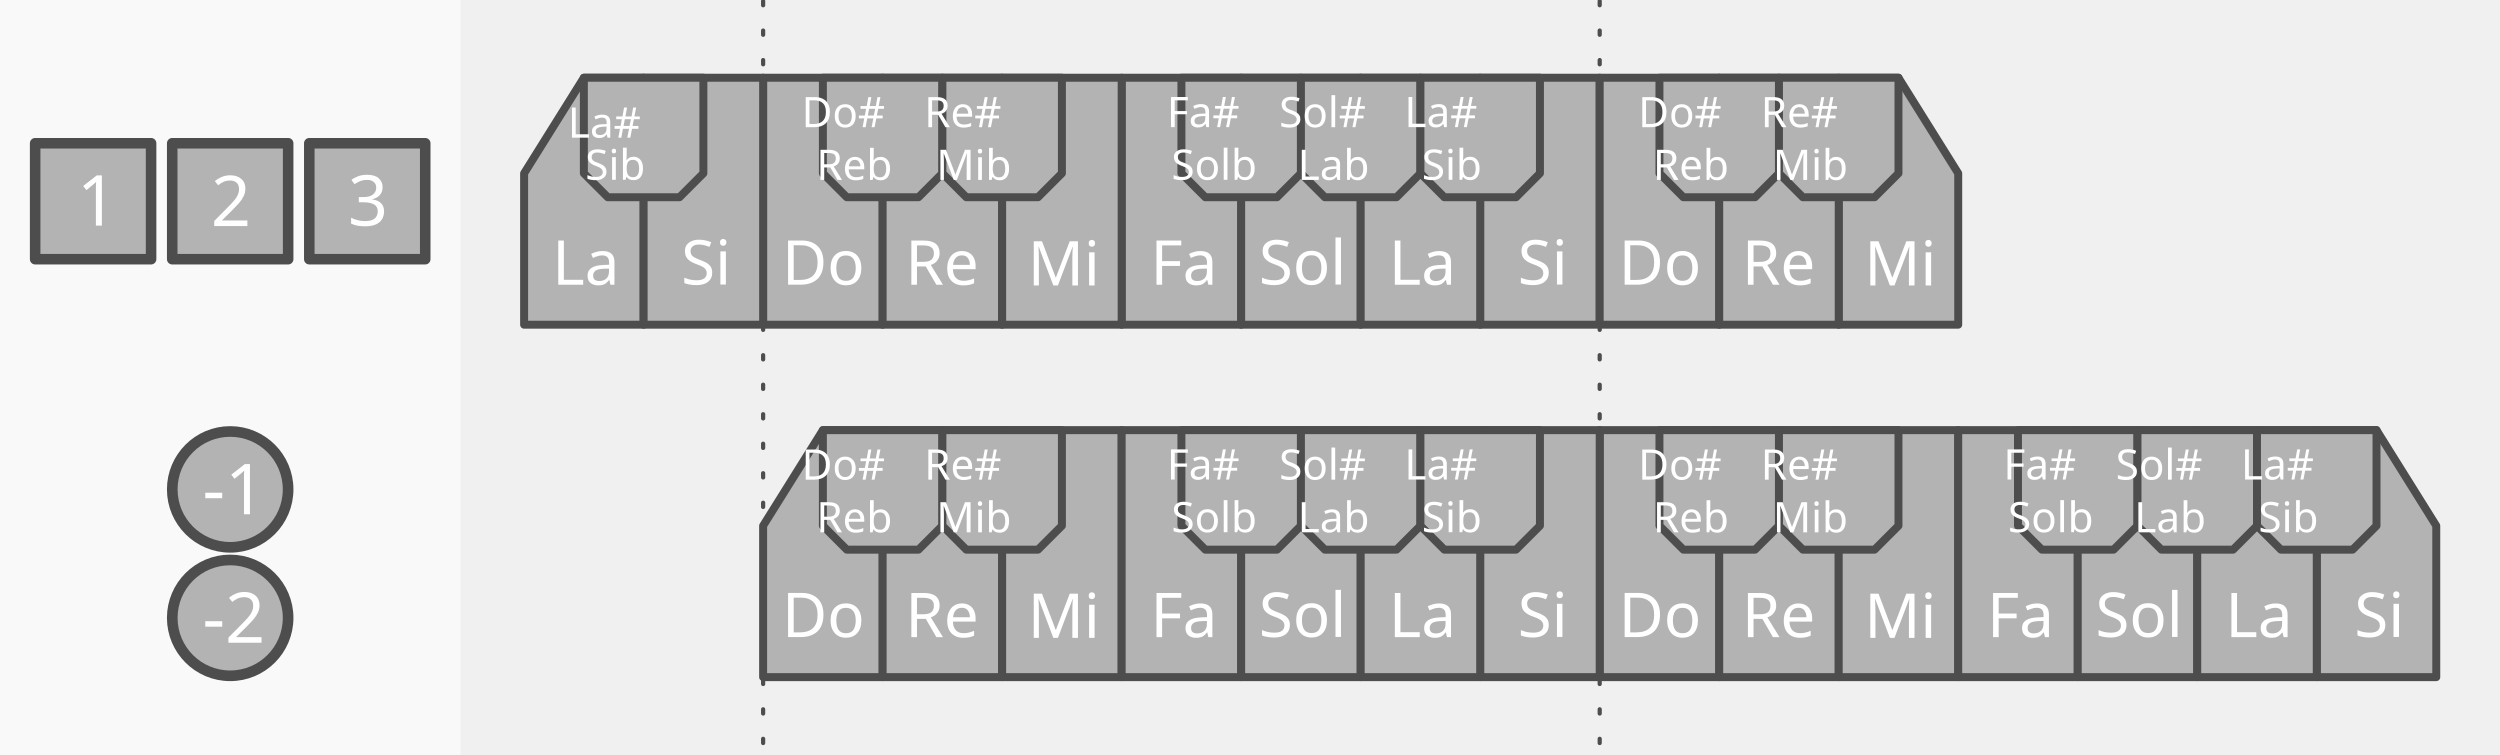
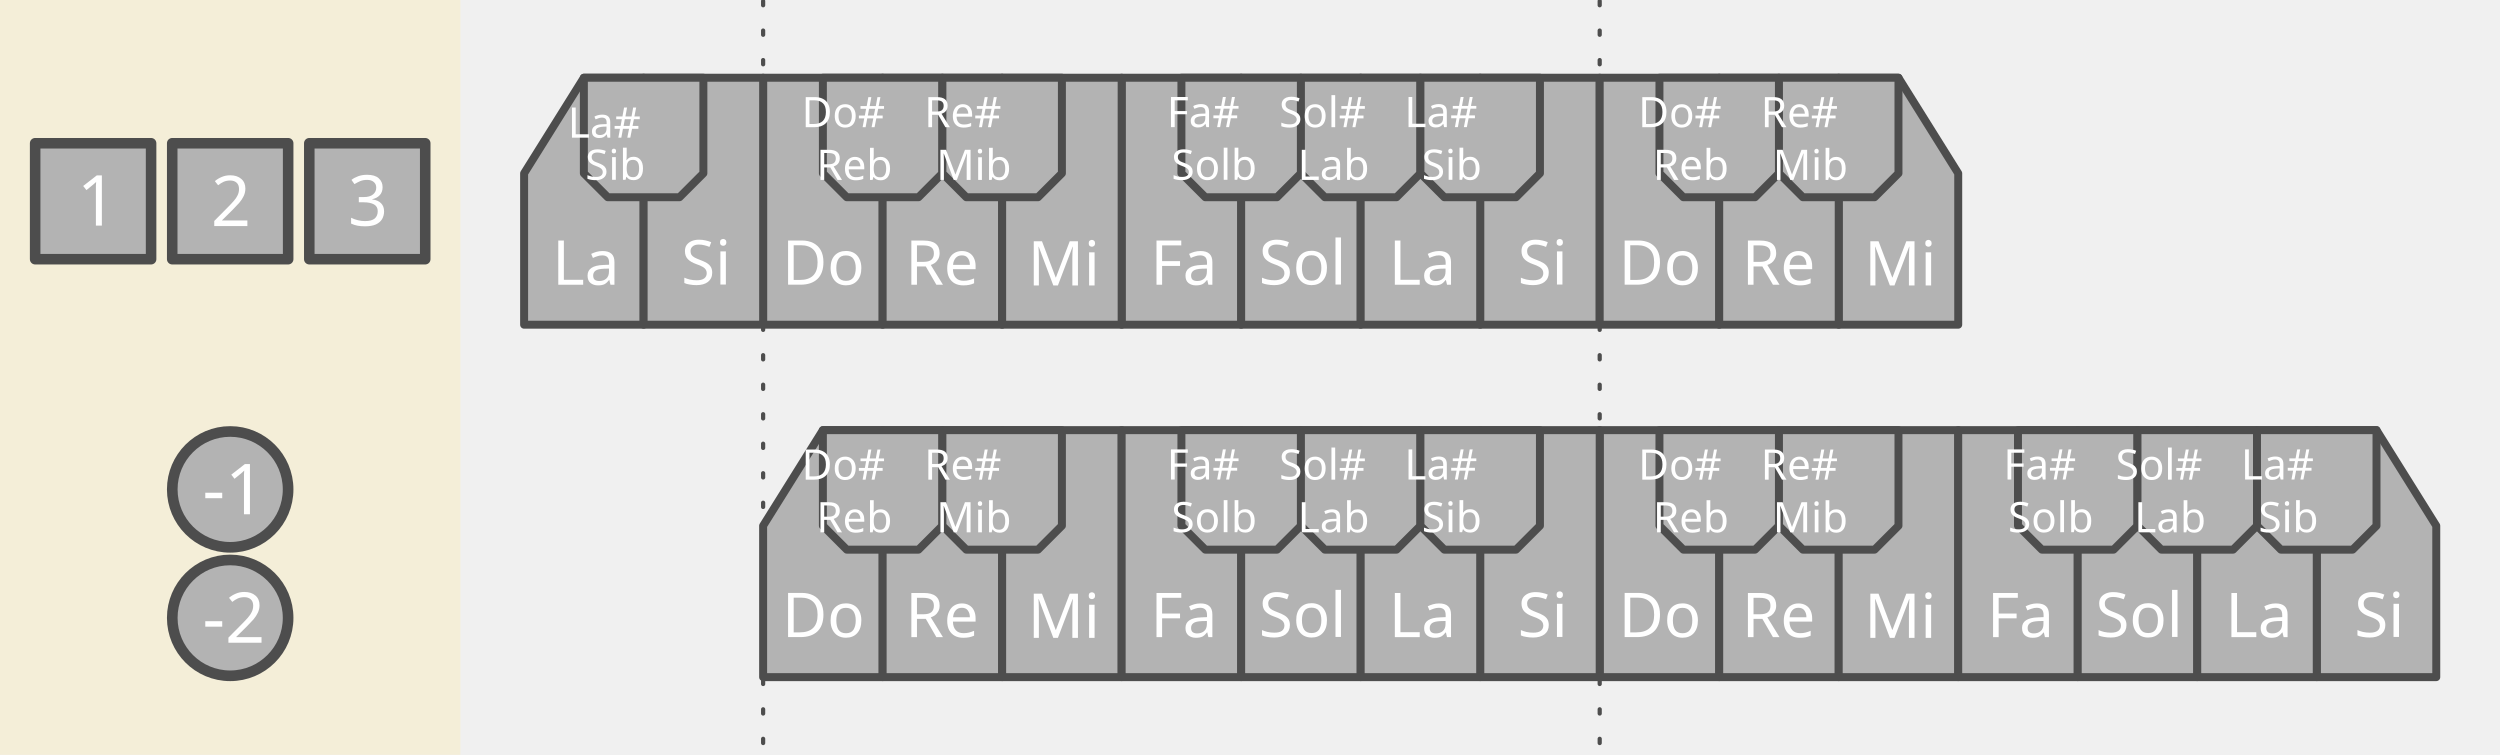
<svg xmlns="http://www.w3.org/2000/svg" width="313.783mm" height="94.744mm" viewBox="0 0 313.783 94.744" version="1.1" id="svg1" xml:space="preserve">
  <defs id="defs1">
    <rect x="230.551" y="-59.234" width="83.15" height="59.234" id="rect100" />
    <rect x="1002.449" y="442.586" width="858.827" height="111.035" id="rect101" />
    <rect x="230.551" y="-59.234" width="83.15" height="59.234" id="rect100-3" />
  </defs>
  <g id="layer1" transform="translate(53.57477,-26.64054)">
    <rect style="fill:#b3b3b3;fill-opacity:1;stroke:#4d4d4d;stroke-width:1;stroke-linecap:round;stroke-linejoin:round;stroke-dasharray:none" id="tab_s9" width="15" height="31" x="132.208" y="36.396" />
    <rect style="fill:#b3b3b3;fill-opacity:1;stroke:#4d4d4d;stroke-width:1;stroke-linecap:round;stroke-linejoin:round;stroke-dasharray:none" id="tab_s6" width="15" height="31" x="87.208" y="36.396" />
    <rect style="fill:#b3b3b3;fill-opacity:1;stroke:#4d4d4d;stroke-width:1;stroke-linecap:round;stroke-linejoin:round;stroke-dasharray:none" id="tab_s7" width="15" height="31" x="102.208" y="36.396" />
    <rect style="fill:#b3b3b3;fill-opacity:1;stroke:#4d4d4d;stroke-width:1;stroke-linecap:round;stroke-linejoin:round;stroke-dasharray:none" id="tab_s8" width="15" height="31" x="117.208" y="36.396" />
    <path style="fill:#b3b3b3;fill-opacity:1;stroke:#4d4d4d;stroke-width:1;stroke-linecap:round;stroke-linejoin:round;stroke-dasharray:none" d="m 94.708,36.396 v 12 l 3,3 h 9 l 3,-3 V 36.396 Z" id="tab_s6_5" />
    <path style="fill:#b3b3b3;fill-opacity:1;stroke:#4d4d4d;stroke-width:1;stroke-linecap:round;stroke-linejoin:round;stroke-dasharray:none" d="m 109.708,36.396 v 12 l 3,3 h 9 l 3,-3 V 36.396 Z" id="tab_s7_5" />
    <path style="fill:#b3b3b3;fill-opacity:1;stroke:#4d4d4d;stroke-width:1;stroke-linecap:round;stroke-linejoin:round;stroke-dasharray:none" d="m 124.708,36.396 v 12 l 3,3 h 9 l 3,-3 V 36.396 Z" id="tab_s8_5" />
-     <rect style="fill:#f9f9f9;stroke-width:1.323;stroke-linecap:round;stroke-linejoin:round" id="rect1" width="57.783" height="94.744" x="-53.575" y="26.641" />
+     <rect style="fill:#f4eed8;stroke-width:1.323;stroke-linecap:round;stroke-linejoin:round;fill-opacity:1" id="rect1" width="57.783" height="94.744" x="-53.575" y="26.641" />
    <rect style="fill:#b3b3b3;fill-opacity:1;stroke:#4d4d4d;stroke-width:1;stroke-linecap:round;stroke-linejoin:round;stroke-dasharray:none" id="tab_s3" width="15" height="31" x="42.208" y="36.396" />
    <rect style="fill:#b3b3b3;fill-opacity:1;stroke:#4d4d4d;stroke-width:1;stroke-linecap:round;stroke-linejoin:round;stroke-dasharray:none" id="tab_s4" width="15" height="31" x="57.208" y="36.396" />
    <rect style="fill:#b3b3b3;fill-opacity:1;stroke:#4d4d4d;stroke-width:1;stroke-linecap:round;stroke-linejoin:round;stroke-dasharray:none" id="tab_s5" width="15" height="31" x="72.208" y="36.396" />
    <path style="fill:#b3b3b3;fill-opacity:1;stroke:#4d4d4d;stroke-width:1;stroke-linecap:round;stroke-linejoin:round;stroke-dasharray:none" d="m 49.708,36.396 v 12 l 3,3 h 9 l 3,-3 V 36.396 Z" id="tab_s3_5" />
    <path style="fill:#b3b3b3;fill-opacity:1;stroke:#4d4d4d;stroke-width:1;stroke-linecap:round;stroke-linejoin:round;stroke-dasharray:none" d="m 64.708,36.396 v 12 l 3,3 h 9 l 3,-3 V 36.396 Z" id="tab_s4_5" />
    <path id="tab_s12" style="fill:#b3b3b3;stroke:#4d4d4d;stroke-linecap:round;stroke-linejoin:round" d="m 192.208,48.396 -7.5,-12 h -7.5 v 31 h 15 z" />
    <path id="tab_s1" style="fill:#b3b3b3;stroke:#4d4d4d;stroke-linecap:round;stroke-linejoin:round" d="m 12.208,48.396 7.5,-12 h 7.5 V 67.396 H 12.208 Z" />
    <rect style="fill:#b3b3b3;fill-opacity:1;stroke:#4d4d4d;stroke-width:1;stroke-linecap:round;stroke-linejoin:round;stroke-dasharray:none" id="tab_s2" width="15" height="31" x="27.208" y="36.396" />
    <path style="fill:#b3b3b3;fill-opacity:1;stroke:#4d4d4d;stroke-width:1;stroke-linecap:round;stroke-linejoin:round;stroke-dasharray:none" d="m 19.708,36.396 v 12 l 3,3 h 9 l 3,-3 V 36.396 Z" id="tab_s1_5" />
    <rect style="fill:#b3b3b3;fill-opacity:1;stroke:#4d4d4d;stroke-width:1;stroke-linecap:round;stroke-linejoin:round;stroke-dasharray:none" id="tab_s10" width="15" height="31" x="147.208" y="36.396" />
    <rect style="fill:#b3b3b3;fill-opacity:1;stroke:#4d4d4d;stroke-width:1;stroke-linecap:round;stroke-linejoin:round;stroke-dasharray:none" id="tab_s11" width="15" height="31" x="162.208" y="36.396" />
    <path style="fill:#b3b3b3;fill-opacity:1;stroke:#4d4d4d;stroke-width:1;stroke-linecap:round;stroke-linejoin:round;stroke-dasharray:none" d="m 154.708,36.396 v 12 l 3,3 h 9 l 3,-3 V 36.396 Z" id="tab_s10_5" />
    <path style="fill:#b3b3b3;fill-opacity:1;stroke:#4d4d4d;stroke-width:1;stroke-linecap:round;stroke-linejoin:round;stroke-dasharray:none" d="m 169.708,36.396 v 12 l 3,3 h 9 l 3,-3 V 36.396 Z" id="tab_s11_5" />
    <path id="tab_x3" style="fill:#b3b3b3;stroke:#4d4d4d;stroke-linecap:round;stroke-linejoin:round" d="M 42.208,92.629 49.708,80.629 h 7.5 V 111.629 H 42.208 Z" />
    <rect style="fill:#b3b3b3;fill-opacity:1;stroke:#4d4d4d;stroke-width:1;stroke-linecap:round;stroke-linejoin:round;stroke-dasharray:none" id="tab_x4" width="15" height="31" x="57.208" y="80.629" />
    <rect style="fill:#b3b3b3;fill-opacity:1;stroke:#4d4d4d;stroke-width:1;stroke-linecap:round;stroke-linejoin:round;stroke-dasharray:none" id="tab_x5" width="15" height="31" x="72.208" y="80.629" />
    <path style="fill:#b3b3b3;fill-opacity:1;stroke:#4d4d4d;stroke-width:1;stroke-linecap:round;stroke-linejoin:round;stroke-dasharray:none" d="m 49.708,80.629 v 12 l 3,3 h 9 l 3,-3 V 80.629 Z" id="tab_x3_5" />
    <path style="fill:#b3b3b3;fill-opacity:1;stroke:#4d4d4d;stroke-width:1;stroke-linecap:round;stroke-linejoin:round;stroke-dasharray:none" d="m 64.708,80.629 v 12 l 3,3 h 9 l 3,-3 V 80.629 Z" id="tab_x4_5" />
    <path id="tab_x16" style="fill:#b3b3b3;stroke:#4d4d4d;stroke-linecap:round;stroke-linejoin:round" d="m 252.208,92.629 -7.5,-12 h -7.5 v 31 h 15 z" />
    <rect style="fill:#b3b3b3;fill-opacity:1;stroke:#4d4d4d;stroke-width:1;stroke-linecap:round;stroke-linejoin:round;stroke-dasharray:none" id="tab_x10" width="15" height="31" x="147.208" y="80.629" />
    <rect style="fill:#b3b3b3;fill-opacity:1;stroke:#4d4d4d;stroke-width:1;stroke-linecap:round;stroke-linejoin:round;stroke-dasharray:none" id="tab_x11" width="15" height="31" x="162.208" y="80.629" />
    <path style="fill:#b3b3b3;fill-opacity:1;stroke:#4d4d4d;stroke-width:1;stroke-linecap:round;stroke-linejoin:round;stroke-dasharray:none" d="m 154.708,80.629 v 12 l 3,3 h 9 l 3,-3 V 80.629 Z" id="tab_x10_5" />
    <rect style="fill:#b3b3b3;fill-opacity:1;stroke:#4d4d4d;stroke-width:1;stroke-linecap:round;stroke-linejoin:round;stroke-dasharray:none" id="tab_x9" width="15" height="31" x="132.208" y="80.629" />
    <rect style="fill:#b3b3b3;fill-opacity:1;stroke:#4d4d4d;stroke-width:1;stroke-linecap:round;stroke-linejoin:round;stroke-dasharray:none" id="tab_x6" width="15" height="31" x="87.208" y="80.629" />
    <rect style="fill:#b3b3b3;fill-opacity:1;stroke:#4d4d4d;stroke-width:1;stroke-linecap:round;stroke-linejoin:round;stroke-dasharray:none" id="tab_x7" width="15" height="31" x="102.208" y="80.629" />
    <rect style="fill:#b3b3b3;fill-opacity:1;stroke:#4d4d4d;stroke-width:1;stroke-linecap:round;stroke-linejoin:round;stroke-dasharray:none" id="tab_x8" width="15" height="31" x="117.208" y="80.629" />
    <path style="fill:#b3b3b3;fill-opacity:1;stroke:#4d4d4d;stroke-width:1;stroke-linecap:round;stroke-linejoin:round;stroke-dasharray:none" d="m 94.708,80.629 v 12 l 3,3 h 9 l 3,-3 V 80.629 Z" id="tab_x6_5" />
    <path style="fill:#b3b3b3;fill-opacity:1;stroke:#4d4d4d;stroke-width:1;stroke-linecap:round;stroke-linejoin:round;stroke-dasharray:none" d="m 109.708,80.629 v 12 l 3,3 h 9 l 3,-3 V 80.629 Z" id="tab_x7_5" />
    <path style="fill:#b3b3b3;fill-opacity:1;stroke:#4d4d4d;stroke-width:1;stroke-linecap:round;stroke-linejoin:round;stroke-dasharray:none" d="m 124.708,80.629 v 12 l 3,3 h 9 l 3,-3 V 80.629 Z" id="tab_x8_5" />
    <rect style="fill:#b3b3b3;fill-opacity:1;stroke:#4d4d4d;stroke-width:1;stroke-linecap:round;stroke-linejoin:round;stroke-dasharray:none" id="tab_x12" width="15" height="31" x="177.208" y="80.629" />
    <rect style="fill:#b3b3b3;fill-opacity:1;stroke:#4d4d4d;stroke-width:1;stroke-linecap:round;stroke-linejoin:round;stroke-dasharray:none" id="tab_x13" width="15" height="31" x="192.208" y="80.629" />
    <rect style="fill:#b3b3b3;fill-opacity:1;stroke:#4d4d4d;stroke-width:1;stroke-linecap:round;stroke-linejoin:round;stroke-dasharray:none" id="tab_x14" width="15" height="31" x="207.208" y="80.629" />
    <rect style="fill:#b3b3b3;fill-opacity:1;stroke:#4d4d4d;stroke-width:1;stroke-linecap:round;stroke-linejoin:round;stroke-dasharray:none" id="tab_x15" width="15" height="31" x="222.208" y="80.629" />
    <path style="fill:#b3b3b3;fill-opacity:1;stroke:#4d4d4d;stroke-width:1;stroke-linecap:round;stroke-linejoin:round;stroke-dasharray:none" d="m 199.708,80.629 v 12 l 3,3 h 9 l 3,-3 V 80.629 Z" id="tab_x13_5" />
    <path style="fill:#b3b3b3;fill-opacity:1;stroke:#4d4d4d;stroke-width:1;stroke-linecap:round;stroke-linejoin:round;stroke-dasharray:none" d="m 214.708,80.629 v 12 l 3,3 h 9 l 3,-3 V 80.629 Z" id="tab_x14_5" />
    <path style="fill:#b3b3b3;fill-opacity:1;stroke:#4d4d4d;stroke-width:1;stroke-linecap:round;stroke-linejoin:round;stroke-dasharray:none" d="m 229.708,80.629 v 12 l 3,3 h 9 l 3,-3 V 80.629 Z" id="tab_x15_5" />
    <path style="fill:#b3b3b3;fill-opacity:1;stroke:#4d4d4d;stroke-width:1;stroke-linecap:round;stroke-linejoin:round;stroke-dasharray:none" d="m 169.708,80.629 v 12 l 3,3 h 9 l 3,-3 V 80.629 Z" id="tab_x11_5" />
    <text xml:space="preserve" transform="matrix(0.2645833,0,0,0.2645833,11.7083,14.40672)" id="text100" style="font-weight:300;font-size:22.667px;font-family:Ubuntu;-inkscape-font-specification:'Ubuntu Light';white-space:pre;shape-inside:url(#rect100);display:inline;opacity:1;fill:#231689;fill-opacity:0.2;stroke:none;stroke-width:3.78;stroke-linecap:round;stroke-linejoin:round;stroke-dasharray:none" />
    <ellipse style="fill:#b3b3b3;fill-opacity:1;stroke:#4d4d4d;stroke-width:1.336;stroke-linecap:round;stroke-linejoin:round;stroke-opacity:1" id="tab_xm2" cx="-24.683" cy="104.192" rx="7.27" ry="7.27" />
    <text xml:space="preserve" style="font-weight:300;font-size:8.819px;font-family:Ubuntu;-inkscape-font-specification:'Ubuntu Light';fill:#ffffff;fill-opacity:1;stroke:none;stroke-width:1;stroke-linecap:round;stroke-linejoin:round;stroke-dasharray:none" x="-28.167" y="107.314" id="text68-5">
      <tspan id="tspan68-3" style="fill:#ffffff;stroke-width:1" x="-28.167" y="107.314">-2</tspan>
    </text>
    <ellipse style="fill:#b3b3b3;fill-opacity:1;stroke:#4d4d4d;stroke-width:1.336;stroke-linecap:round;stroke-linejoin:round;stroke-opacity:1" id="tab_xm1" cx="-24.683" cy="88.067" rx="7.27" ry="7.27" />
    <text xml:space="preserve" style="font-weight:300;font-size:8.819px;font-family:Ubuntu;-inkscape-font-specification:'Ubuntu Light';fill:#ffffff;fill-opacity:1;stroke:none;stroke-width:1;stroke-linecap:round;stroke-linejoin:round;stroke-dasharray:none" x="-28.167" y="91.189" id="text1">
      <tspan id="tspan1" style="fill:#ffffff;stroke-width:1" x="-28.167" y="91.189">-1</tspan>
    </text>
    <rect style="fill:#b3b3b3;fill-opacity:1;stroke:#4d4d4d;stroke-width:1.323;stroke-linecap:round;stroke-linejoin:round;stroke-dasharray:none;stroke-opacity:1" id="tab_sm1" width="14.552" height="14.552" x="-49.163" y="44.62" />
    <text xml:space="preserve" style="font-weight:300;font-size:8.819px;font-family:Ubuntu;-inkscape-font-specification:'Ubuntu Light';fill:#ffffff;fill-opacity:1;stroke:none;stroke-width:1;stroke-linecap:round;stroke-linejoin:round;stroke-dasharray:none" x="-43.916" y="54.951" id="text5">
      <tspan id="tspan5" style="fill:#ffffff;stroke-width:1" x="-43.916" y="54.951">1</tspan>
    </text>
    <rect style="fill:#b3b3b3;fill-opacity:1;stroke:#4d4d4d;stroke-width:1.323;stroke-linecap:round;stroke-linejoin:round;stroke-dasharray:none;stroke-opacity:1" id="tab_sm2" width="14.552" height="14.552" x="-31.959" y="44.62" />
    <text xml:space="preserve" style="font-weight:300;font-size:8.819px;font-family:Ubuntu;-inkscape-font-specification:'Ubuntu Light';fill:#ffffff;fill-opacity:1;stroke:none;stroke-width:1;stroke-linecap:round;stroke-linejoin:round;stroke-dasharray:none" x="-27.104" y="55.018" id="text6">
      <tspan id="tspan6" style="fill:#ffffff;stroke-width:1" x="-27.104" y="55.018">2</tspan>
    </text>
    <rect style="fill:#b3b3b3;fill-opacity:1;stroke:#4d4d4d;stroke-width:1.323;stroke-linecap:round;stroke-linejoin:round;stroke-dasharray:none;stroke-opacity:1" id="tab_sm3" width="14.552" height="14.552" x="-14.755" y="44.62" />
    <text xml:space="preserve" style="font-weight:300;font-size:8.819px;font-family:Ubuntu;-inkscape-font-specification:'Ubuntu Light';fill:#ffffff;fill-opacity:1;stroke:none;stroke-width:1;stroke-linecap:round;stroke-linejoin:round;stroke-dasharray:none" x="-9.9" y="54.951" id="text7">
      <tspan id="tspan7" style="fill:#ffffff;stroke-width:1" x="-9.9" y="54.951">3</tspan>
    </text>
    <path style="fill:#4d4d4d;stroke:#4d4d4d;stroke-width:0.529;stroke-linecap:round;stroke-linejoin:round;stroke-dasharray:0.529,3.175;stroke-dashoffset:0" d="M 42.208,26.772 V 121.252" id="path3" />
    <path style="fill:#4d4d4d;stroke:#4d4d4d;stroke-width:0.529;stroke-linecap:round;stroke-linejoin:round;stroke-dasharray:0.529,3.175;stroke-dashoffset:0" d="M 147.208,26.772 V 121.252" id="path4" />
    <g id="g22" transform="translate(0,-0.2318317)">
      <text xml:space="preserve" style="font-weight:300;font-size:7.761px;font-family:Ubuntu;-inkscape-font-specification:'Ubuntu Light';fill:#ffffff;fill-opacity:1;stroke:none;stroke-width:1;stroke-linecap:round;stroke-linejoin:round;stroke-dasharray:none" x="31.926" y="62.58" id="text32-2">
        <tspan id="tspan32-3" style="font-size:7.761px;fill:#ffffff;stroke-width:1" x="31.926" y="62.58">Si</tspan>
      </text>
      <text xml:space="preserve" style="font-weight:300;font-size:7.761px;font-family:Ubuntu;-inkscape-font-specification:'Ubuntu Light';fill:#ffffff;fill-opacity:1;stroke:none;stroke-width:1;stroke-linecap:round;stroke-linejoin:round;stroke-dasharray:none" x="44.59" y="62.604" id="text33-7">
        <tspan id="tspan33-5" style="font-size:7.761px;fill:#ffffff;stroke-width:1" x="44.59" y="62.604">Do</tspan>
      </text>
      <text xml:space="preserve" style="font-weight:300;font-size:7.761px;font-family:Ubuntu;-inkscape-font-specification:'Ubuntu Light';fill:#ffffff;fill-opacity:1;stroke:none;stroke-width:1;stroke-linecap:round;stroke-linejoin:round;stroke-dasharray:none" x="60.063" y="62.612" id="text34-9">
        <tspan id="tspan34-2" style="font-size:7.761px;fill:#ffffff;stroke-width:1" x="60.063" y="62.612">Re</tspan>
      </text>
      <text xml:space="preserve" style="font-weight:300;font-size:7.761px;font-family:Ubuntu;-inkscape-font-specification:'Ubuntu Light';fill:#ffffff;fill-opacity:1;stroke:none;stroke-width:1;stroke-linecap:round;stroke-linejoin:round;stroke-dasharray:none" x="75.424" y="62.697" id="text35-2">
        <tspan id="tspan35-8" style="font-size:7.761px;fill:#ffffff;stroke-width:1" x="75.424" y="62.697">Mi</tspan>
      </text>
      <text xml:space="preserve" style="font-weight:300;font-size:7.761px;font-family:Ubuntu;-inkscape-font-specification:'Ubuntu Light';fill:#ffffff;fill-opacity:1;stroke:none;stroke-width:1;stroke-linecap:round;stroke-linejoin:round;stroke-dasharray:none" x="90.832" y="62.612" id="text36-9">
        <tspan id="tspan36-7" style="font-size:7.761px;fill:#ffffff;stroke-width:1" x="90.832" y="62.612">Fa</tspan>
      </text>
      <text xml:space="preserve" style="font-weight:300;font-size:7.761px;font-family:Ubuntu;-inkscape-font-specification:'Ubuntu Light';fill:#ffffff;fill-opacity:1;stroke:none;stroke-width:1;stroke-linecap:round;stroke-linejoin:round;stroke-dasharray:none" x="104.435" y="62.58" id="text37-3">
        <tspan id="tspan37-6" style="font-size:7.761px;fill:#ffffff;stroke-width:1" x="104.435" y="62.58">Sol</tspan>
      </text>
      <text xml:space="preserve" style="font-weight:300;font-size:7.761px;font-family:Ubuntu;-inkscape-font-specification:'Ubuntu Light';fill:#ffffff;fill-opacity:1;stroke:none;stroke-width:1;stroke-linecap:round;stroke-linejoin:round;stroke-dasharray:none" x="120.746" y="62.612" id="text38-1">
        <tspan id="tspan38-2" style="font-size:7.761px;fill:#ffffff;stroke-width:1" x="120.746" y="62.612">La</tspan>
      </text>
      <text xml:space="preserve" style="font-weight:300;font-size:7.761px;font-family:Ubuntu;-inkscape-font-specification:'Ubuntu Light';fill:#ffffff;fill-opacity:1;stroke:none;stroke-width:1;stroke-linecap:round;stroke-linejoin:round;stroke-dasharray:none" x="136.926" y="62.58" id="text39-9">
        <tspan id="tspan39-3" style="font-size:7.761px;fill:#ffffff;stroke-width:1" x="136.926" y="62.58">Si</tspan>
      </text>
      <text xml:space="preserve" style="font-weight:300;font-size:7.761px;font-family:Ubuntu;-inkscape-font-specification:'Ubuntu Light';fill:#ffffff;fill-opacity:1;stroke:none;stroke-width:1;stroke-linecap:round;stroke-linejoin:round;stroke-dasharray:none" x="149.59" y="62.604" id="text40-1">
        <tspan id="tspan40-9" style="font-size:7.761px;fill:#ffffff;stroke-width:1" x="149.59" y="62.604">Do</tspan>
      </text>
      <text xml:space="preserve" style="font-weight:300;font-size:7.761px;font-family:Ubuntu;-inkscape-font-specification:'Ubuntu Light';fill:#ffffff;fill-opacity:1;stroke:none;stroke-width:1;stroke-linecap:round;stroke-linejoin:round;stroke-dasharray:none" x="165.063" y="62.612" id="text41-4">
        <tspan id="tspan41-7" style="font-size:7.761px;fill:#ffffff;stroke-width:1" x="165.063" y="62.612">Re</tspan>
      </text>
      <text xml:space="preserve" style="font-weight:300;font-size:7.761px;font-family:Ubuntu;-inkscape-font-specification:'Ubuntu Light';fill:#ffffff;fill-opacity:1;stroke:none;stroke-width:1;stroke-linecap:round;stroke-linejoin:round;stroke-dasharray:none" x="180.424" y="62.697" id="text42-8">
        <tspan id="tspan42-4" style="font-size:7.761px;fill:#ffffff;stroke-width:1" x="180.424" y="62.697">Mi</tspan>
      </text>
      <text xml:space="preserve" style="font-weight:300;font-size:7.761px;font-family:Ubuntu;-inkscape-font-specification:'Ubuntu Light';fill:#ffffff;fill-opacity:1;stroke:none;stroke-width:1;stroke-linecap:round;stroke-linejoin:round;stroke-dasharray:none" x="15.746" y="62.612" id="text31-5">
        <tspan id="tspan31-0" style="font-size:7.761px;fill:#ffffff;stroke-width:1" x="15.746" y="62.612">La</tspan>
      </text>
    </g>
    <text xml:space="preserve" transform="matrix(0.2645833,0,0,0.2645833,-2.791717,153.5227)" id="text100-6" style="font-weight:300;font-size:22.667px;font-family:Ubuntu;-inkscape-font-specification:'Ubuntu Light';white-space:pre;shape-inside:url(#rect100-3);display:inline;fill:#231689;fill-opacity:0.2;stroke:none;stroke-width:3.78;stroke-linecap:round;stroke-linejoin:round;stroke-dasharray:none" />
    <g id="g3" transform="translate(0,0.6243511)">
      <text xml:space="preserve" style="font-weight:300;font-size:7.761px;font-family:Ubuntu;-inkscape-font-specification:'Ubuntu Light';fill:#ffffff;fill-opacity:1;stroke:none;stroke-width:1;stroke-linecap:round;stroke-linejoin:round;stroke-dasharray:none" x="44.59" y="105.981" id="text3">
        <tspan id="tspan3" style="font-size:7.761px;fill:#ffffff;stroke-width:1" x="44.59" y="105.981">Do</tspan>
      </text>
      <text xml:space="preserve" style="font-weight:300;font-size:7.761px;font-family:Ubuntu;-inkscape-font-specification:'Ubuntu Light';fill:#ffffff;fill-opacity:1;stroke:none;stroke-width:1;stroke-linecap:round;stroke-linejoin:round;stroke-dasharray:none" x="60.063" y="105.989" id="text4">
        <tspan id="tspan4" style="font-size:7.761px;fill:#ffffff;stroke-width:1" x="60.063" y="105.989">Re</tspan>
      </text>
      <text xml:space="preserve" style="font-weight:300;font-size:7.761px;font-family:Ubuntu;-inkscape-font-specification:'Ubuntu Light';fill:#ffffff;fill-opacity:1;stroke:none;stroke-width:1;stroke-linecap:round;stroke-linejoin:round;stroke-dasharray:none" x="75.424" y="106.074" id="text5-9">
        <tspan id="tspan5-2" style="font-size:7.761px;fill:#ffffff;stroke-width:1" x="75.424" y="106.074">Mi</tspan>
      </text>
      <text xml:space="preserve" style="font-weight:300;font-size:7.761px;font-family:Ubuntu;-inkscape-font-specification:'Ubuntu Light';fill:#ffffff;fill-opacity:1;stroke:none;stroke-width:1;stroke-linecap:round;stroke-linejoin:round;stroke-dasharray:none" x="90.832" y="105.989" id="text6-0">
        <tspan id="tspan6-6" style="font-size:7.761px;fill:#ffffff;stroke-width:1" x="90.832" y="105.989">Fa</tspan>
      </text>
      <text xml:space="preserve" style="font-weight:300;font-size:7.761px;font-family:Ubuntu;-inkscape-font-specification:'Ubuntu Light';fill:#ffffff;fill-opacity:1;stroke:none;stroke-width:1;stroke-linecap:round;stroke-linejoin:round;stroke-dasharray:none" x="104.435" y="105.958" id="text7-8">
        <tspan id="tspan7-9" style="font-size:7.761px;fill:#ffffff;stroke-width:1" x="104.435" y="105.958">Sol</tspan>
      </text>
      <text xml:space="preserve" style="font-weight:300;font-size:7.761px;font-family:Ubuntu;-inkscape-font-specification:'Ubuntu Light';fill:#ffffff;fill-opacity:1;stroke:none;stroke-width:1;stroke-linecap:round;stroke-linejoin:round;stroke-dasharray:none" x="120.746" y="105.989" id="text8">
        <tspan id="tspan8" style="font-size:7.761px;fill:#ffffff;stroke-width:1" x="120.746" y="105.989">La</tspan>
      </text>
      <text xml:space="preserve" style="font-weight:300;font-size:7.761px;font-family:Ubuntu;-inkscape-font-specification:'Ubuntu Light';fill:#ffffff;fill-opacity:1;stroke:none;stroke-width:1;stroke-linecap:round;stroke-linejoin:round;stroke-dasharray:none" x="136.926" y="105.958" id="text9">
        <tspan id="tspan9" style="font-size:7.761px;fill:#ffffff;stroke-width:1" x="136.926" y="105.958">Si</tspan>
      </text>
      <text xml:space="preserve" style="font-weight:300;font-size:7.761px;font-family:Ubuntu;-inkscape-font-specification:'Ubuntu Light';fill:#ffffff;fill-opacity:1;stroke:none;stroke-width:1;stroke-linecap:round;stroke-linejoin:round;stroke-dasharray:none" x="149.59" y="105.981" id="text10">
        <tspan id="tspan10" style="font-size:7.761px;fill:#ffffff;stroke-width:1" x="149.59" y="105.981">Do</tspan>
      </text>
      <text xml:space="preserve" style="font-weight:300;font-size:7.761px;font-family:Ubuntu;-inkscape-font-specification:'Ubuntu Light';fill:#ffffff;fill-opacity:1;stroke:none;stroke-width:1;stroke-linecap:round;stroke-linejoin:round;stroke-dasharray:none" x="165.063" y="105.989" id="text11">
        <tspan id="tspan11" style="font-size:7.761px;fill:#ffffff;stroke-width:1" x="165.063" y="105.989">Re</tspan>
      </text>
      <text xml:space="preserve" style="font-weight:300;font-size:7.761px;font-family:Ubuntu;-inkscape-font-specification:'Ubuntu Light';fill:#ffffff;fill-opacity:1;stroke:none;stroke-width:1;stroke-linecap:round;stroke-linejoin:round;stroke-dasharray:none" x="180.424" y="106.074" id="text12">
        <tspan id="tspan12" style="font-size:7.761px;fill:#ffffff;stroke-width:1" x="180.424" y="106.074">Mi</tspan>
      </text>
      <text xml:space="preserve" style="font-weight:300;font-size:7.761px;font-family:Ubuntu;-inkscape-font-specification:'Ubuntu Light';fill:#ffffff;fill-opacity:1;stroke:none;stroke-width:1;stroke-linecap:round;stroke-linejoin:round;stroke-dasharray:none" x="195.832" y="105.989" id="text13">
        <tspan id="tspan13" style="font-size:7.761px;fill:#ffffff;stroke-width:1" x="195.832" y="105.989">Fa</tspan>
      </text>
      <text xml:space="preserve" style="font-weight:300;font-size:7.761px;font-family:Ubuntu;-inkscape-font-specification:'Ubuntu Light';fill:#ffffff;fill-opacity:1;stroke:none;stroke-width:1;stroke-linecap:round;stroke-linejoin:round;stroke-dasharray:none" x="209.435" y="105.958" id="text14">
        <tspan id="tspan14" style="font-size:7.761px;fill:#ffffff;stroke-width:1" x="209.435" y="105.958">Sol</tspan>
      </text>
      <text xml:space="preserve" style="font-weight:300;font-size:7.761px;font-family:Ubuntu;-inkscape-font-specification:'Ubuntu Light';fill:#ffffff;fill-opacity:1;stroke:none;stroke-width:1;stroke-linecap:round;stroke-linejoin:round;stroke-dasharray:none" x="225.746" y="105.989" id="text15">
        <tspan id="tspan15" style="font-size:7.761px;fill:#ffffff;stroke-width:1" x="225.746" y="105.989">La</tspan>
      </text>
      <text xml:space="preserve" style="font-weight:300;font-size:7.761px;font-family:Ubuntu;-inkscape-font-specification:'Ubuntu Light';fill:#ffffff;fill-opacity:1;stroke:none;stroke-width:1;stroke-linecap:round;stroke-linejoin:round;stroke-dasharray:none" x="241.926" y="105.958" id="text16">
        <tspan id="tspan16" style="font-size:7.761px;fill:#ffffff;stroke-width:1" x="241.926" y="105.958">Si</tspan>
      </text>
    </g>
    <text xml:space="preserve" transform="matrix(0.2645833,0,0,0.2645833,-10.29172,153.5227)" id="text97-2" style="font-weight:300;font-size:29.333px;line-height:1;font-family:Ubuntu;-inkscape-font-specification:'Ubuntu Light';text-align:center;white-space:pre;shape-inside:url(#rect101);display:inline;fill:#b3b3b3;fill-opacity:1;stroke:#4d4d4d;stroke-width:3.78;stroke-linecap:round;stroke-linejoin:round;stroke-opacity:1" />
    <text xml:space="preserve" style="font-weight:300;font-size:5.292px;font-family:Ubuntu;-inkscape-font-specification:'Ubuntu Light';text-align:center;text-anchor:middle;fill:#ffffff;fill-opacity:1;stroke:none;stroke-width:1;stroke-linecap:round;stroke-linejoin:round;stroke-dasharray:none" x="57.095" y="86.843" id="text57">
      <tspan id="tspan56" style="font-size:5.292px;text-align:center;text-anchor:middle;fill:#ffffff;stroke-width:1" x="57.095" y="86.843">Do#</tspan>
      <tspan style="font-size:5.292px;text-align:center;text-anchor:middle;fill:#ffffff;stroke-width:1" x="57.095" y="93.458" id="tspan57">Reb</tspan>
    </text>
    <text xml:space="preserve" style="font-weight:300;font-size:5.292px;font-family:Ubuntu;-inkscape-font-specification:'Ubuntu Light';text-align:center;text-anchor:middle;fill:#ffffff;fill-opacity:1;stroke:none;stroke-width:1;stroke-linecap:round;stroke-linejoin:round;stroke-dasharray:none" x="72.095" y="86.843" id="text59">
      <tspan id="tspan58" style="font-size:5.292px;text-align:center;text-anchor:middle;fill:#ffffff;stroke-width:1" x="72.095" y="86.843">Re#</tspan>
      <tspan style="font-size:5.292px;text-align:center;text-anchor:middle;fill:#ffffff;stroke-width:1" x="72.095" y="93.458" id="tspan59">Mib</tspan>
    </text>
    <text xml:space="preserve" style="font-weight:300;font-size:5.292px;font-family:Ubuntu;-inkscape-font-specification:'Ubuntu Light';text-align:center;text-anchor:middle;fill:#ffffff;fill-opacity:1;stroke:none;stroke-width:1;stroke-linecap:round;stroke-linejoin:round;stroke-dasharray:none" x="102.264" y="86.828" id="text70-2">
      <tspan id="tspan69-6" style="font-size:5.292px;text-align:center;text-anchor:middle;fill:#ffffff;stroke-width:1" x="102.264" y="86.828">Fa#</tspan>
      <tspan style="font-size:5.292px;text-align:center;text-anchor:middle;fill:#ffffff;stroke-width:1" x="102.264" y="93.442" id="tspan70-6">Solb</tspan>
    </text>
    <text xml:space="preserve" style="font-weight:300;font-size:5.292px;font-family:Ubuntu;-inkscape-font-specification:'Ubuntu Light';text-align:center;text-anchor:middle;fill:#ffffff;fill-opacity:1;stroke:none;stroke-width:1;stroke-linecap:round;stroke-linejoin:round;stroke-dasharray:none" x="117.243" y="86.843" id="text72-4">
      <tspan id="tspan71-9" style="font-size:5.292px;text-align:center;text-anchor:middle;fill:#ffffff;stroke-width:1" x="117.243" y="86.843">Sol#</tspan>
      <tspan style="font-size:5.292px;text-align:center;text-anchor:middle;fill:#ffffff;stroke-width:1" x="117.243" y="93.458" id="tspan72-5">Lab</tspan>
    </text>
    <text xml:space="preserve" style="font-weight:300;font-size:5.292px;font-family:Ubuntu;-inkscape-font-specification:'Ubuntu Light';text-align:center;text-anchor:middle;fill:#ffffff;fill-opacity:1;stroke:none;stroke-width:1;stroke-linecap:round;stroke-linejoin:round;stroke-dasharray:none" x="132.095" y="86.828" id="text74-0">
      <tspan id="tspan73-4" style="font-size:5.292px;text-align:center;text-anchor:middle;fill:#ffffff;stroke-width:1" x="132.095" y="86.828">La#</tspan>
      <tspan style="font-size:5.292px;text-align:center;text-anchor:middle;fill:#ffffff;stroke-width:1" x="132.095" y="93.442" id="tspan74-8">Sib</tspan>
    </text>
    <text xml:space="preserve" style="font-weight:300;font-size:5.292px;font-family:Ubuntu;-inkscape-font-specification:'Ubuntu Light';text-align:center;text-anchor:middle;fill:#ffffff;fill-opacity:1;stroke:none;stroke-width:1;stroke-linecap:round;stroke-linejoin:round;stroke-dasharray:none" x="162.095" y="86.843" id="text76-7">
      <tspan id="tspan75-1" style="font-size:5.292px;text-align:center;text-anchor:middle;fill:#ffffff;stroke-width:1" x="162.095" y="86.843">Do#</tspan>
      <tspan style="font-size:5.292px;text-align:center;text-anchor:middle;fill:#ffffff;stroke-width:1" x="162.095" y="93.458" id="tspan76-7">Reb</tspan>
    </text>
    <text xml:space="preserve" style="font-weight:300;font-size:5.292px;font-family:Ubuntu;-inkscape-font-specification:'Ubuntu Light';text-align:center;text-anchor:middle;fill:#ffffff;fill-opacity:1;stroke:none;stroke-width:1;stroke-linecap:round;stroke-linejoin:round;stroke-dasharray:none" x="177.095" y="86.843" id="text78">
      <tspan id="tspan77-2" style="font-size:5.292px;text-align:center;text-anchor:middle;fill:#ffffff;stroke-width:1" x="177.095" y="86.843">Re#</tspan>
      <tspan style="font-size:5.292px;text-align:center;text-anchor:middle;fill:#ffffff;stroke-width:1" x="177.095" y="93.458" id="tspan78">Mib</tspan>
    </text>
    <text xml:space="preserve" style="font-weight:300;font-size:5.292px;font-family:Ubuntu;-inkscape-font-specification:'Ubuntu Light';text-align:center;text-anchor:middle;fill:#ffffff;fill-opacity:1;stroke:none;stroke-width:1;stroke-linecap:round;stroke-linejoin:round;stroke-dasharray:none" x="207.264" y="86.828" id="text87">
      <tspan id="tspan79" style="font-size:5.292px;text-align:center;text-anchor:middle;fill:#ffffff;stroke-width:1" x="207.264" y="86.828">Fa#</tspan>
      <tspan style="font-size:5.292px;text-align:center;text-anchor:middle;fill:#ffffff;stroke-width:1" x="207.264" y="93.442" id="tspan87">Solb</tspan>
    </text>
    <text xml:space="preserve" style="font-weight:300;font-size:5.292px;font-family:Ubuntu;-inkscape-font-specification:'Ubuntu Light';text-align:center;text-anchor:middle;fill:#ffffff;fill-opacity:1;stroke:none;stroke-width:1;stroke-linecap:round;stroke-linejoin:round;stroke-dasharray:none" x="222.243" y="86.843" id="text89">
      <tspan id="tspan88" style="font-size:5.292px;text-align:center;text-anchor:middle;fill:#ffffff;stroke-width:1" x="222.243" y="86.843">Sol#</tspan>
      <tspan style="font-size:5.292px;text-align:center;text-anchor:middle;fill:#ffffff;stroke-width:1" x="222.243" y="93.458" id="tspan89">Lab</tspan>
    </text>
    <text xml:space="preserve" style="font-weight:300;font-size:5.292px;font-family:Ubuntu;-inkscape-font-specification:'Ubuntu Light';text-align:center;text-anchor:middle;fill:#ffffff;fill-opacity:1;stroke:none;stroke-width:1;stroke-linecap:round;stroke-linejoin:round;stroke-dasharray:none" x="237.095" y="86.828" id="text91-7">
      <tspan id="tspan90" style="font-size:5.292px;text-align:center;text-anchor:middle;fill:#ffffff;stroke-width:1" x="237.095" y="86.828">La#</tspan>
      <tspan style="font-size:5.292px;text-align:center;text-anchor:middle;fill:#ffffff;stroke-width:1" x="237.095" y="93.442" id="tspan91-2">Sib</tspan>
    </text>
    <text xml:space="preserve" style="font-weight:300;font-size:5.292px;line-height:1;font-family:Ubuntu;-inkscape-font-specification:'Ubuntu Light';text-align:center;text-anchor:middle;fill:#ffffff;fill-opacity:1;stroke:none;stroke-width:1;stroke-linecap:round;stroke-linejoin:round;stroke-dasharray:none" x="27.095" y="43.917" id="text43-3">
      <tspan style="font-size:5.292px;line-height:1;text-align:center;text-anchor:middle;stroke:none;stroke-width:1" x="27.095" y="43.917" id="tspan23">La#</tspan>
      <tspan style="font-size:5.292px;line-height:1;text-align:center;text-anchor:middle;stroke:none;stroke-width:1" x="27.095" y="49.208" id="tspan25">Sib</tspan>
    </text>
    <text xml:space="preserve" style="font-weight:300;font-size:5.292px;font-family:Ubuntu;-inkscape-font-specification:'Ubuntu Light';text-align:center;text-anchor:middle;fill:#ffffff;fill-opacity:1;stroke:none;stroke-width:1;stroke-linecap:round;stroke-linejoin:round;stroke-dasharray:none" x="57.095" y="42.61" id="text44-6">
      <tspan id="tspan44-1" style="font-size:5.292px;text-align:center;text-anchor:middle;fill:#ffffff;stroke-width:1" x="57.095" y="42.61">Do#</tspan>
      <tspan style="font-size:5.292px;text-align:center;text-anchor:middle;fill:#ffffff;stroke-width:1" x="57.095" y="49.224" id="tspan26">Reb</tspan>
    </text>
    <text xml:space="preserve" style="font-weight:300;font-size:5.292px;font-family:Ubuntu;-inkscape-font-specification:'Ubuntu Light';text-align:center;text-anchor:middle;fill:#ffffff;fill-opacity:1;stroke:none;stroke-width:1;stroke-linecap:round;stroke-linejoin:round;stroke-dasharray:none" x="72.095" y="42.61" id="text45-0">
      <tspan id="tspan45-6" style="font-size:5.292px;text-align:center;text-anchor:middle;fill:#ffffff;stroke-width:1" x="72.095" y="42.61">Re#</tspan>
      <tspan style="font-size:5.292px;text-align:center;text-anchor:middle;fill:#ffffff;stroke-width:1" x="72.095" y="49.224" id="tspan28">Mib</tspan>
    </text>
    <text xml:space="preserve" style="font-weight:300;font-size:5.292px;font-family:Ubuntu;-inkscape-font-specification:'Ubuntu Light';text-align:center;text-anchor:middle;fill:#ffffff;fill-opacity:1;stroke:none;stroke-width:1;stroke-linecap:round;stroke-linejoin:round;stroke-dasharray:none" x="102.264" y="42.594" id="text46-3">
      <tspan id="tspan46-2" style="font-size:5.292px;text-align:center;text-anchor:middle;fill:#ffffff;stroke-width:1" x="102.264" y="42.594">Fa#</tspan>
      <tspan style="font-size:5.292px;text-align:center;text-anchor:middle;fill:#ffffff;stroke-width:1" x="102.264" y="49.208" id="tspan29">Solb</tspan>
    </text>
    <text xml:space="preserve" style="font-weight:300;font-size:5.292px;font-family:Ubuntu;-inkscape-font-specification:'Ubuntu Light';text-align:center;text-anchor:middle;fill:#ffffff;fill-opacity:1;stroke:none;stroke-width:1;stroke-linecap:round;stroke-linejoin:round;stroke-dasharray:none" x="117.243" y="42.61" id="text47-0">
      <tspan id="tspan47-6" style="font-size:5.292px;text-align:center;text-anchor:middle;fill:#ffffff;stroke-width:1" x="117.243" y="42.61">Sol#</tspan>
      <tspan style="font-size:5.292px;text-align:center;text-anchor:middle;fill:#ffffff;stroke-width:1" x="117.243" y="49.224" id="tspan30">Lab</tspan>
    </text>
    <text xml:space="preserve" style="font-weight:300;font-size:5.292px;font-family:Ubuntu;-inkscape-font-specification:'Ubuntu Light';text-align:center;text-anchor:middle;fill:#ffffff;fill-opacity:1;stroke:none;stroke-width:1;stroke-linecap:round;stroke-linejoin:round;stroke-dasharray:none" x="132.095" y="42.594" id="text48-1">
      <tspan id="tspan48-5" style="font-size:5.292px;text-align:center;text-anchor:middle;fill:#ffffff;stroke-width:1" x="132.095" y="42.594">La#</tspan>
      <tspan style="font-size:5.292px;text-align:center;text-anchor:middle;fill:#ffffff;stroke-width:1" x="132.095" y="49.208" id="tspan43-5">Sib</tspan>
    </text>
    <text xml:space="preserve" style="font-weight:300;font-size:5.292px;font-family:Ubuntu;-inkscape-font-specification:'Ubuntu Light';text-align:center;text-anchor:middle;fill:#ffffff;fill-opacity:1;stroke:none;stroke-width:1;stroke-linecap:round;stroke-linejoin:round;stroke-dasharray:none" x="162.095" y="42.61" id="text49-4">
      <tspan id="tspan49-7" style="font-size:5.292px;text-align:center;text-anchor:middle;fill:#ffffff;stroke-width:1" x="162.095" y="42.61">Do#</tspan>
      <tspan style="font-size:5.292px;text-align:center;text-anchor:middle;fill:#ffffff;stroke-width:1" x="162.095" y="49.224" id="tspan51">Reb</tspan>
    </text>
    <text xml:space="preserve" style="font-weight:300;font-size:5.292px;font-family:Ubuntu;-inkscape-font-specification:'Ubuntu Light';text-align:center;text-anchor:middle;fill:#ffffff;fill-opacity:1;stroke:none;stroke-width:1;stroke-linecap:round;stroke-linejoin:round;stroke-dasharray:none" x="177.095" y="42.61" id="text50-6">
      <tspan id="tspan50-5" style="font-size:5.292px;text-align:center;text-anchor:middle;fill:#ffffff;stroke-width:1" x="177.095" y="42.61">Re#</tspan>
      <tspan style="font-size:5.292px;text-align:center;text-anchor:middle;fill:#ffffff;stroke-width:1" x="177.095" y="49.224" id="tspan52">Mib</tspan>
    </text>
  </g>
</svg>
